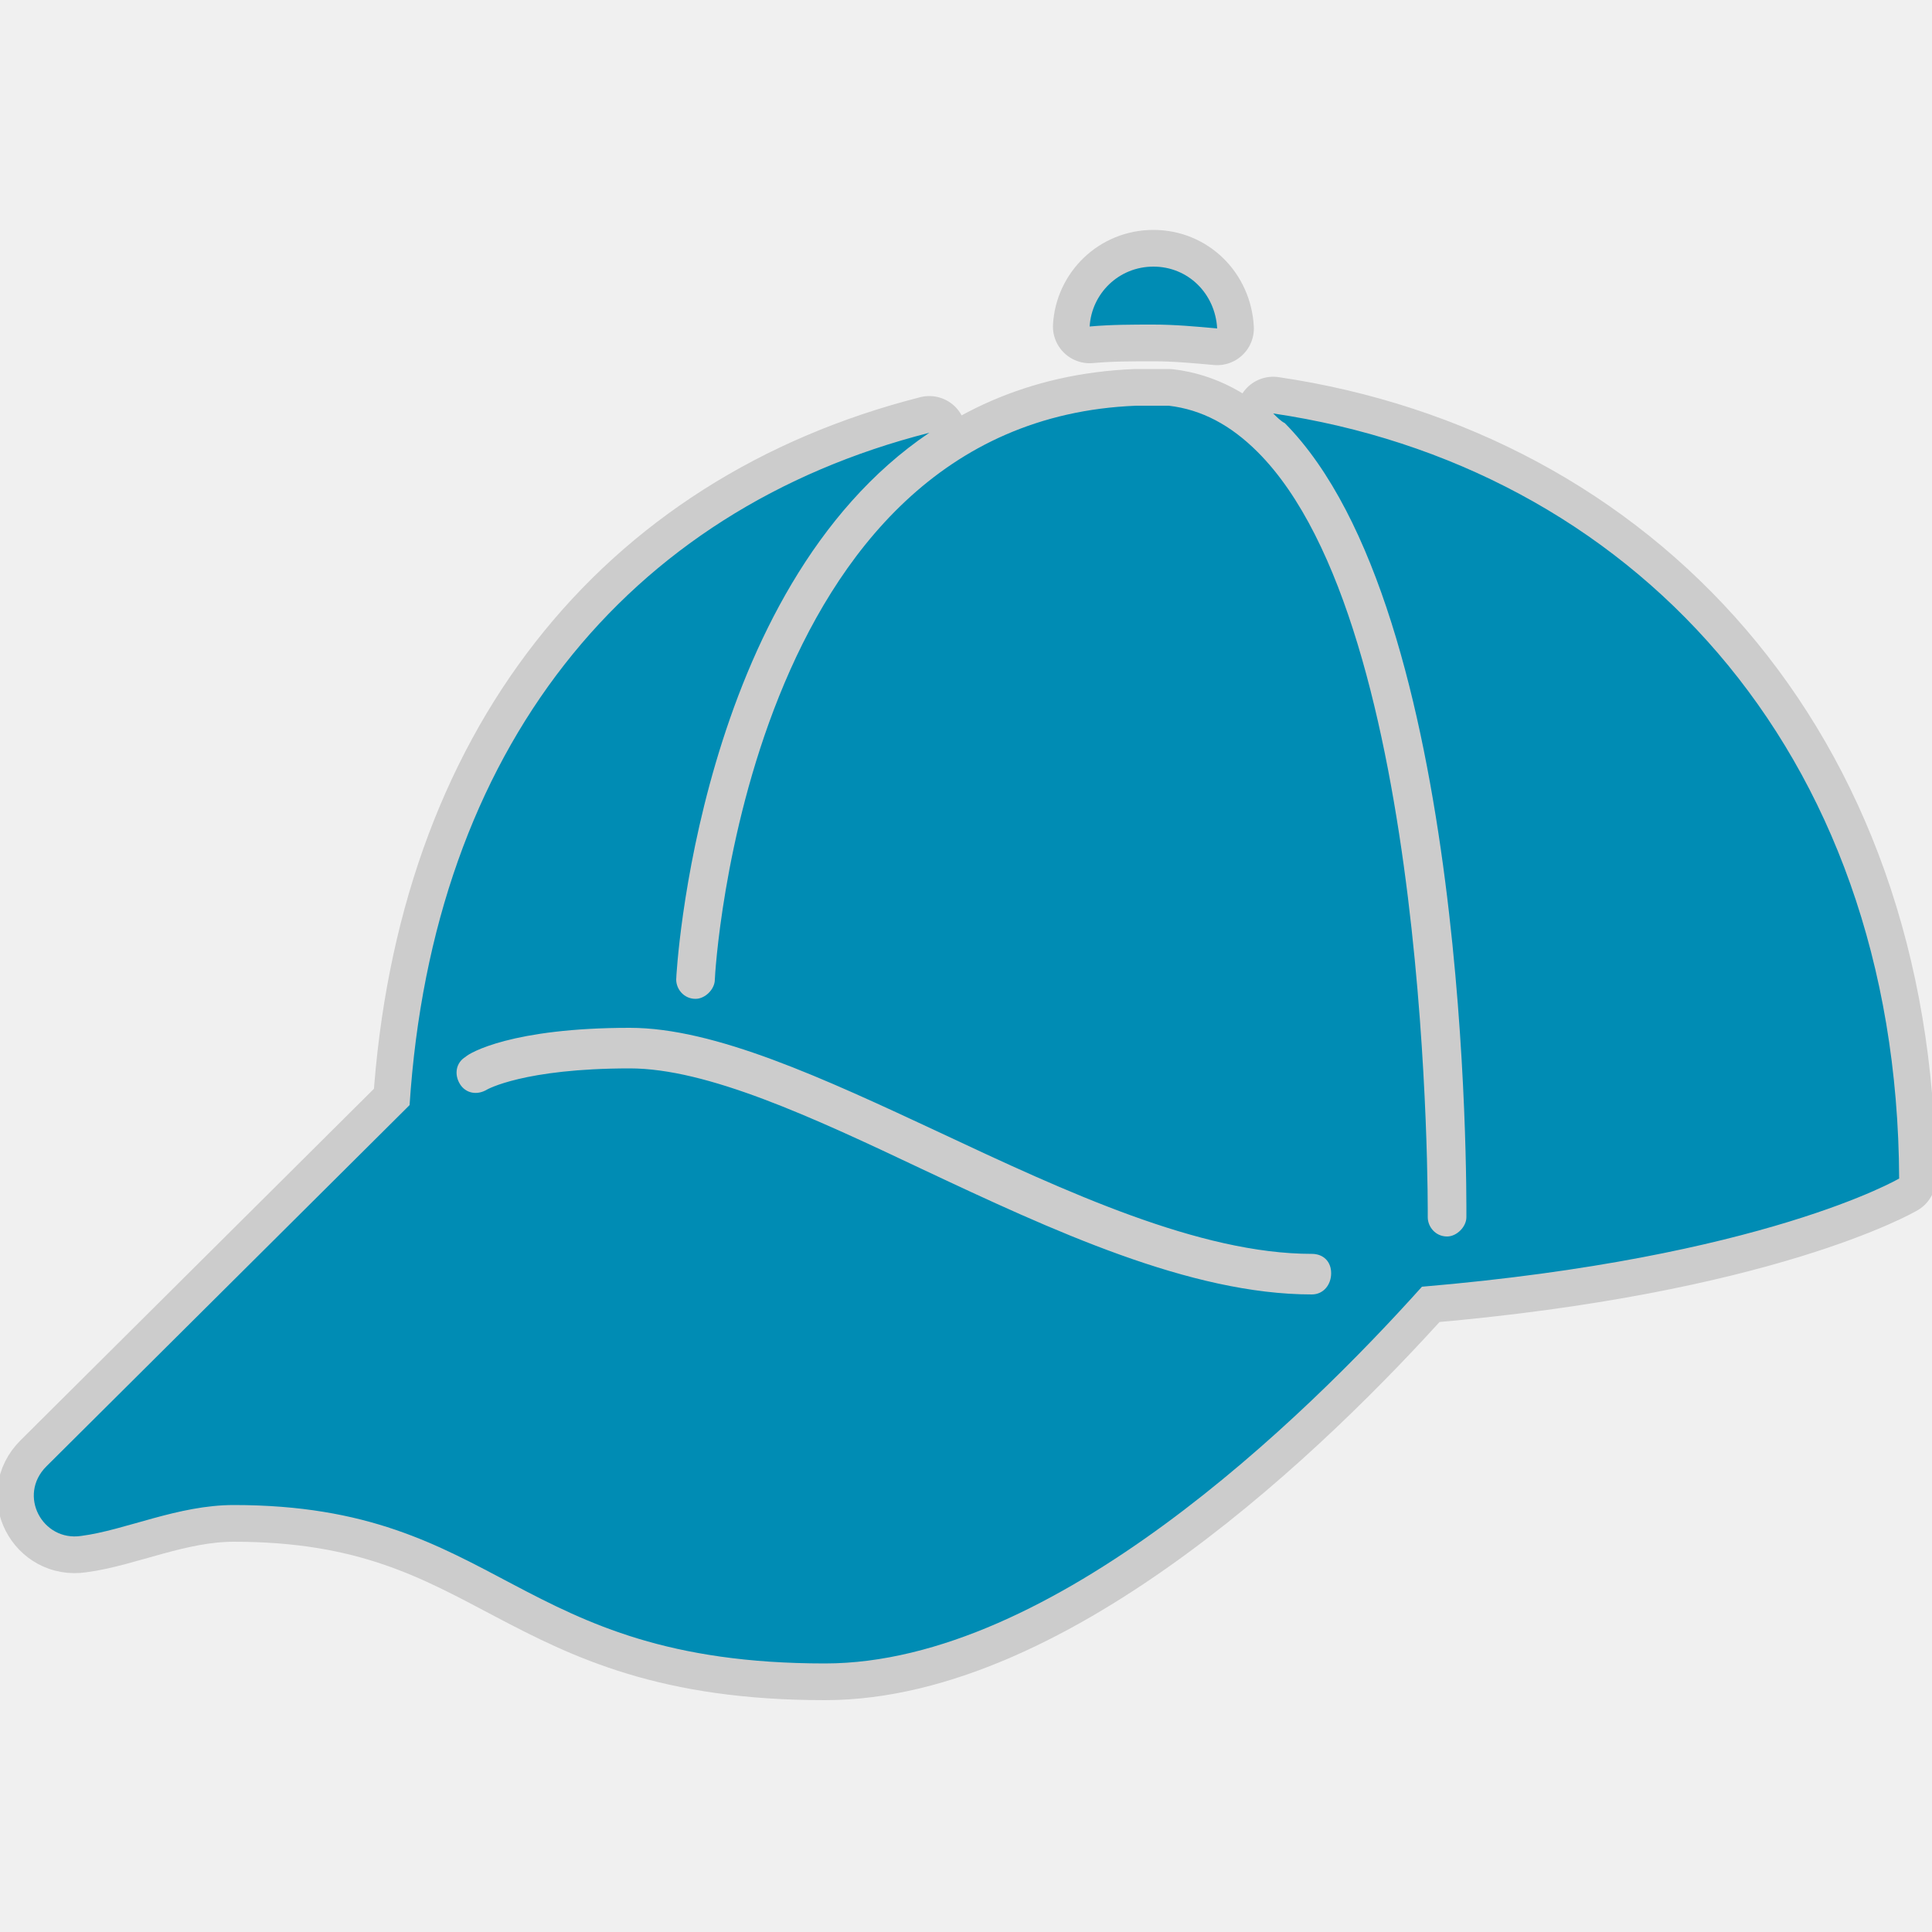
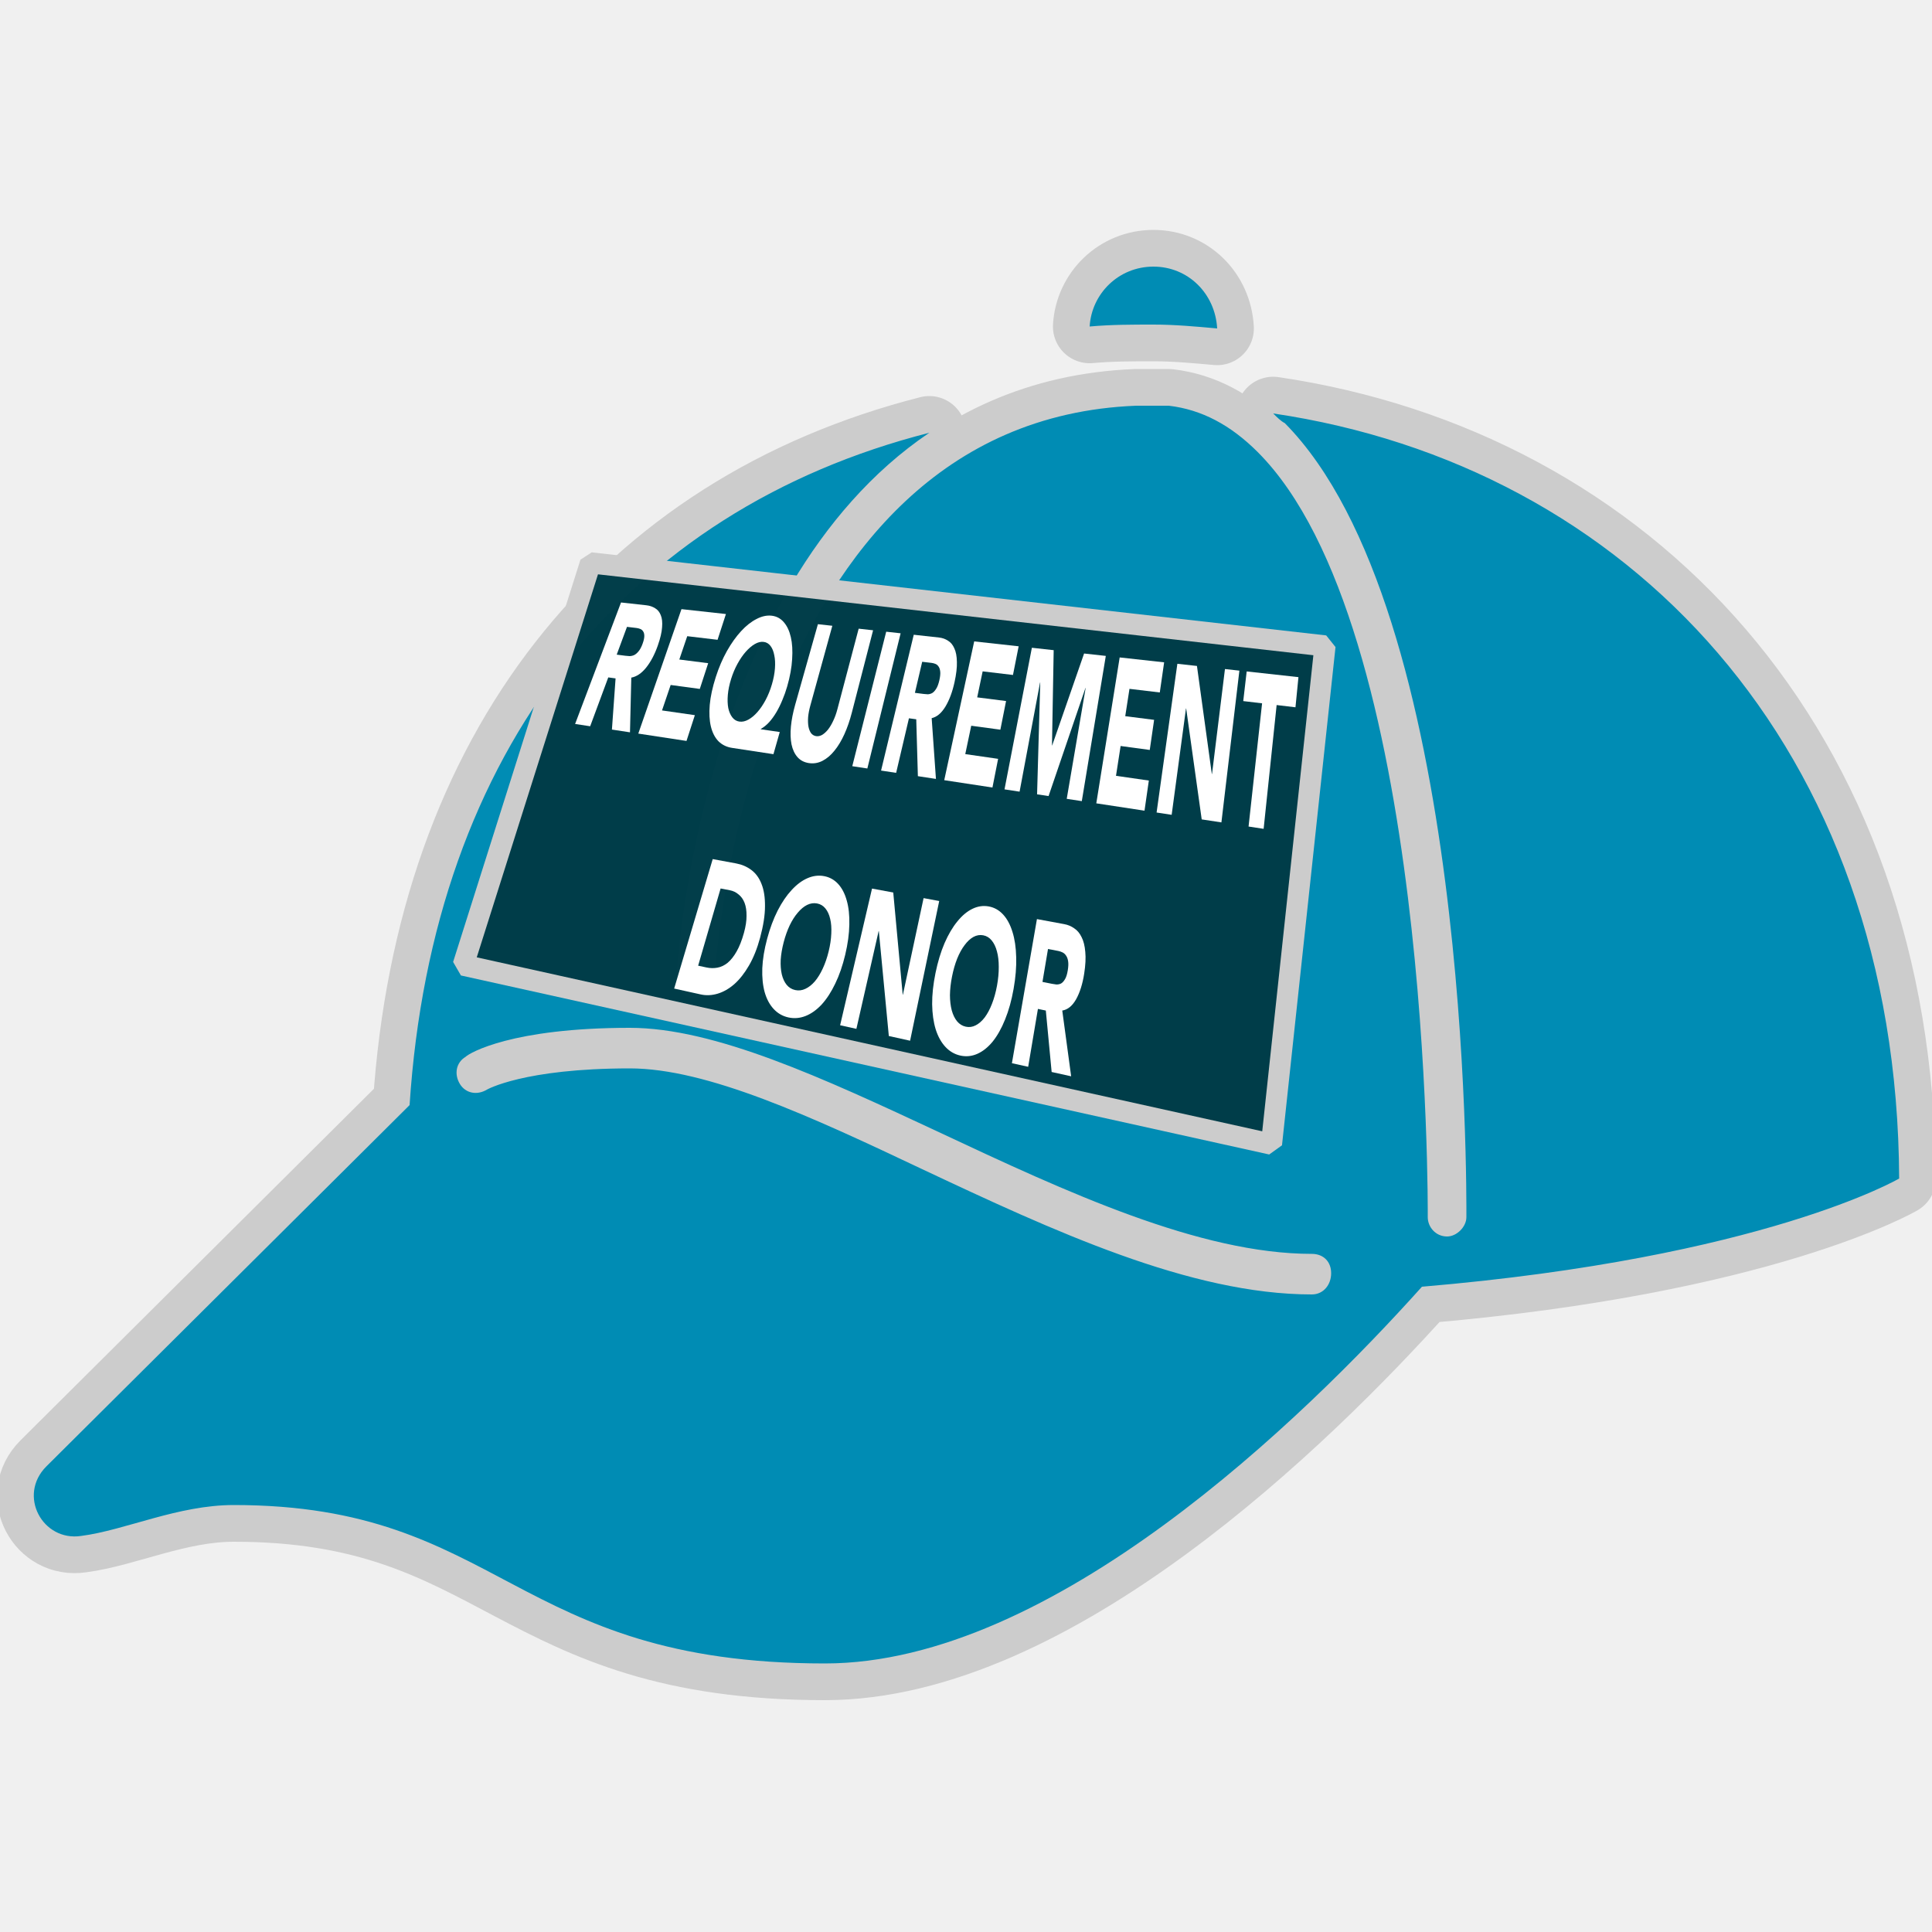
- <svg xmlns="http://www.w3.org/2000/svg" fill="#008cb4" height="256px" width="256px" version="1.1" id="Layer_1" viewBox="0 0 100 100" enable-background="new 0 0 100 100" xml:space="preserve" transform="matrix(1, 0, 0, 1, 0, 0)">
+ <svg xmlns="http://www.w3.org/2000/svg" transform="matrix(1, 0, 0, 1, 0, 0)" xml:space="preserve" enable-background="new 0 0 100 100" viewBox="0 0 100 100" id="Layer_1" version="1.1" width="256px" height="256px" fill="#008cb4">
+   <defs id="defs33368">
+     <rect x="72.678" y="100.881" width="91.227" height="63.443" id="rect33424" />
+   </defs>
  <g id="SVGRepo_bgCarrier" stroke-width="0" />
  <g id="SVGRepo_tracerCarrier" stroke-linecap="round" stroke-linejoin="round" stroke="#CCCCCC" stroke-width="3.8">
-     <path d="M65.9,21.4c0.2,0.2,0.4,0.4,0.6,0.5c9.6,9.7,9.4,39.8,9.4,41.1c0,0.5-0.5,1-1,1h0c-0.6,0-1-0.5-1-1c0-0.3,0.2-30.6-8.8-39.6 c-1.4-1.4-2.9-2.2-4.6-2.4c-0.3,0-0.5,0-0.8,0c-0.3,0-0.6,0-0.9,0C38.6,21.8,37,50.4,37,50.7c0,0.5-0.5,1-1,1c0,0,0,0,0,0 c-0.6,0-1-0.5-1-1c0-0.3,1.1-20.2,13.1-28.3c-15.7,4-25.7,16.4-26.9,34.8L2.4,75.9c-1.5,1.5-0.2,3.9,1.8,3.6c2.3-0.3,5-1.6,7.9-1.6 c13.9,0,14.4,8.2,30.6,8.2c11.8,0,24.8-12.7,30.9-19.5c17.7-1.5,24.7-5.6,24.7-5.6C98.2,38.6,84.2,24.1,65.9,21.4z M67.9,67 c-6.3,0-13.4-3.3-20.2-6.5c-5.7-2.7-11.1-5.2-15.1-5.2c-5.5,0-7.4,1.1-7.4,1.1c-0.5,0.3-1.1,0.2-1.4-0.3c-0.3-0.5-0.2-1.1,0.3-1.4 c0.2-0.2,2.4-1.5,8.5-1.5c4.4,0,10,2.6,16,5.4c6.6,3.1,13.5,6.3,19.3,6.3c0.6,0,1,0.4,1,1S68.5,67,67.9,67z M63,17 c-0.1-1.8-1.5-3.2-3.3-3.2c-1.8,0-3.2,1.4-3.3,3.1c1.1-0.1,2.2-0.1,3.3-0.1C60.8,16.8,61.9,16.9,63,17z" />
+     <path d="M65.9,21.4c0.2,0.2,0.4,0.4,0.6,0.5c9.6,9.7,9.4,39.8,9.4,41.1c0,0.5-0.5,1-1,1h0c-0.6,0-1-0.5-1-1c0-0.3,0.2-30.6-8.8-39.6 c-1.4-1.4-2.9-2.2-4.6-2.4c-0.3,0-0.5,0-0.8,0c-0.3,0-0.6,0-0.9,0C38.6,21.8,37,50.4,37,50.7c0,0.5-0.5,1-1,1c0,0,0,0,0,0 c-0.6,0-1-0.5-1-1c0-0.3,1.1-20.2,13.1-28.3c-15.7,4-25.7,16.4-26.9,34.8L2.4,75.9c-1.5,1.5-0.2,3.9,1.8,3.6c2.3-0.3,5-1.6,7.9-1.6 c13.9,0,14.4,8.2,30.6,8.2c11.8,0,24.8-12.7,30.9-19.5c17.7-1.5,24.7-5.6,24.7-5.6C98.2,38.6,84.2,24.1,65.9,21.4z M67.9,67 c-6.3,0-13.4-3.3-20.2-6.5c-5.7-2.7-11.1-5.2-15.1-5.2c-5.5,0-7.4,1.1-7.4,1.1c-0.5,0.3-1.1,0.2-1.4-0.3c-0.3-0.5-0.2-1.1,0.3-1.4 c0.2-0.2,2.4-1.5,8.5-1.5c4.4,0,10,2.6,16,5.4c6.6,3.1,13.5,6.3,19.3,6.3c0.6,0,1,0.4,1,1S68.5,67,67.9,67z M63,17 c-0.1-1.8-1.5-3.2-3.3-3.2c-1.8,0-3.2,1.4-3.3,3.1c1.1-0.1,2.2-0.1,3.3-0.1C60.8,16.8,61.9,16.9,63,17z" id="path33359" />
  </g>
  <g id="SVGRepo_iconCarrier">
-     <path d="M65.9,21.4c0.2,0.2,0.4,0.4,0.6,0.5c9.6,9.7,9.4,39.8,9.4,41.1c0,0.5-0.5,1-1,1h0c-0.6,0-1-0.5-1-1c0-0.3,0.2-30.6-8.8-39.6 c-1.4-1.4-2.9-2.2-4.6-2.4c-0.3,0-0.5,0-0.8,0c-0.3,0-0.6,0-0.9,0C38.6,21.8,37,50.4,37,50.7c0,0.5-0.5,1-1,1c0,0,0,0,0,0 c-0.6,0-1-0.5-1-1c0-0.3,1.1-20.2,13.1-28.3c-15.7,4-25.7,16.4-26.9,34.8L2.4,75.9c-1.5,1.5-0.2,3.9,1.8,3.6c2.3-0.3,5-1.6,7.9-1.6 c13.9,0,14.4,8.2,30.6,8.2c11.8,0,24.8-12.7,30.9-19.5c17.7-1.5,24.7-5.6,24.7-5.6C98.2,38.6,84.2,24.1,65.9,21.4z M67.9,67 c-6.3,0-13.4-3.3-20.2-6.5c-5.7-2.7-11.1-5.2-15.1-5.2c-5.5,0-7.4,1.1-7.4,1.1c-0.5,0.3-1.1,0.2-1.4-0.3c-0.3-0.5-0.2-1.1,0.3-1.4 c0.2-0.2,2.4-1.5,8.5-1.5c4.4,0,10,2.6,16,5.4c6.6,3.1,13.5,6.3,19.3,6.3c0.6,0,1,0.4,1,1S68.5,67,67.9,67z M63,17 c-0.1-1.8-1.5-3.2-3.3-3.2c-1.8,0-3.2,1.4-3.3,3.1c1.1-0.1,2.2-0.1,3.3-0.1C60.8,16.8,61.9,16.9,63,17z" />
+     <path d="M65.9,21.4c0.2,0.2,0.4,0.4,0.6,0.5c9.6,9.7,9.4,39.8,9.4,41.1c0,0.5-0.5,1-1,1h0c-0.6,0-1-0.5-1-1c0-0.3,0.2-30.6-8.8-39.6 c-1.4-1.4-2.9-2.2-4.6-2.4c-0.3,0-0.5,0-0.8,0c-0.3,0-0.6,0-0.9,0C38.6,21.8,37,50.4,37,50.7c0,0.5-0.5,1-1,1c0,0,0,0,0,0 c-0.6,0-1-0.5-1-1c0-0.3,1.1-20.2,13.1-28.3c-15.7,4-25.7,16.4-26.9,34.8L2.4,75.9c-1.5,1.5-0.2,3.9,1.8,3.6c2.3-0.3,5-1.6,7.9-1.6 c13.9,0,14.4,8.2,30.6,8.2c11.8,0,24.8-12.7,30.9-19.5c17.7-1.5,24.7-5.6,24.7-5.6C98.2,38.6,84.2,24.1,65.9,21.4z M67.9,67 c-6.3,0-13.4-3.3-20.2-6.5c-5.7-2.7-11.1-5.2-15.1-5.2c-5.5,0-7.4,1.1-7.4,1.1c-0.5,0.3-1.1,0.2-1.4-0.3c-0.3-0.5-0.2-1.1,0.3-1.4 c0.2-0.2,2.4-1.5,8.5-1.5c4.4,0,10,2.6,16,5.4c6.6,3.1,13.5,6.3,19.3,6.3c0.6,0,1,0.4,1,1S68.5,67,67.9,67z M63,17 c-0.1-1.8-1.5-3.2-3.3-3.2c-1.8,0-3.2,1.4-3.3,3.1c1.1-0.1,2.2-0.1,3.3-0.1C60.8,16.8,61.9,16.9,63,17z" id="path33362" />
+   </g>
+   <path style="opacity:1;fill:#003d49;fill-opacity:0.992;stroke:#cccccc;stroke-width:1.094;stroke-linejoin:bevel;stroke-dasharray:none;stroke-opacity:1" id="rect53874" width="47.282" height="27.605" x="18.244" y="29.611" d="M 30.566,29.133 68.582,33.432 65.812,59.222 23.975,49.956 Z" />
+   <g aria-label="REQUIREMENT DONOR" transform="matrix(0.390625,0,0,0.390625,-2.613916,-2.664904)" id="text33422" style="white-space:pre;shape-inside:url(#rect33424);fill:#ffffff">
+     <path d="m 88.98,86.654 3.356,0.37 c 0.441,0.049 0.827,0.179 1.158,0.391 0.345,0.198 0.596,0.507 0.754,0.925 0.172,0.405 0.229,0.941 0.172,1.61 -0.043,0.655 -0.232,1.462 -0.57,2.421 -0.408,1.16 -0.919,2.129 -1.534,2.905 -0.61,0.76 -1.268,1.205 -1.974,1.335 l -0.174,7.248 -2.394,-0.365 0.485,-6.78 -0.969,-0.132 -2.397,6.473 -1.997,-0.304 z m -0.571,6.912 1.148,0.147 c 0.175,0.022 0.36,0.038 0.557,0.047 0.211,-0.005 0.415,-0.051 0.611,-0.139 0.202,-0.103 0.398,-0.271 0.586,-0.504 0.196,-0.232 0.375,-0.571 0.535,-1.017 0.149,-0.415 0.223,-0.751 0.22,-1.008 -0.002,-0.257 -0.051,-0.455 -0.147,-0.594 -0.09,-0.155 -0.217,-0.266 -0.382,-0.333 -0.164,-0.067 -0.333,-0.111 -0.506,-0.132 l -1.26,-0.149 z" style="font-weight:bold;font-family:Avenir;-inkscape-font-specification:'Avenir Bold';text-align:center;text-anchor:middle;fill:#ffffff" id="path53785" />
+     <path d="m 96.99,87.536 5.891,0.649 -1.109,3.413 -4.017,-0.478 -1.051,3.092 3.826,0.486 -1.111,3.411 -3.861,-0.524 -1.146,3.373 4.352,0.627 -1.107,3.415 -6.388,-0.973 z" style="font-weight:bold;font-family:Avenir;-inkscape-font-specification:'Avenir Bold';text-align:center;text-anchor:middle;fill:#ffffff" id="path53787" />
+     <path d="m 109.177,106.755 -5.492,-0.836 c -0.708,-0.108 -1.306,-0.4 -1.793,-0.876 -0.472,-0.489 -0.807,-1.14 -1.004,-1.953 -0.196,-0.811 -0.246,-1.766 -0.152,-2.864 0.096,-1.097 0.363,-2.327 0.8,-3.691 0.407,-1.269 0.9,-2.419 1.48,-3.453 0.587,-1.034 1.211,-1.909 1.871,-2.624 0.659,-0.717 1.335,-1.252 2.028,-1.604 0.697,-0.37 1.367,-0.52 2.012,-0.45 0.644,0.07 1.183,0.354 1.616,0.852 0.435,0.499 0.747,1.162 0.937,1.988 0.192,0.828 0.25,1.801 0.174,2.92 -0.062,1.105 -0.28,2.309 -0.655,3.612 -0.178,0.619 -0.389,1.216 -0.634,1.792 -0.236,0.577 -0.501,1.116 -0.794,1.617 -0.294,0.5 -0.616,0.946 -0.967,1.336 -0.347,0.373 -0.71,0.667 -1.091,0.883 l -0.014,0.049 2.516,0.366 z m -5.612,-9.954 c -0.23,0.734 -0.374,1.429 -0.431,2.087 -0.057,0.658 -0.037,1.244 0.058,1.757 0.109,0.499 0.286,0.909 0.532,1.228 0.246,0.32 0.559,0.507 0.94,0.562 0.381,0.055 0.777,-0.031 1.189,-0.258 0.412,-0.227 0.809,-0.558 1.193,-0.992 0.397,-0.45 0.762,-0.988 1.096,-1.616 0.334,-0.628 0.61,-1.315 0.83,-2.06 0.22,-0.745 0.354,-1.45 0.404,-2.116 0.05,-0.665 0.021,-1.247 -0.088,-1.746 -0.095,-0.514 -0.262,-0.927 -0.502,-1.239 -0.239,-0.312 -0.543,-0.49 -0.914,-0.533 -0.37,-0.044 -0.758,0.052 -1.163,0.286 -0.405,0.234 -0.806,0.576 -1.203,1.026 -0.384,0.434 -0.746,0.962 -1.087,1.582 -0.341,0.62 -0.626,1.297 -0.856,2.031 z" style="font-weight:bold;font-family:Avenir;-inkscape-font-specification:'Avenir Bold';text-align:center;text-anchor:middle;fill:#ffffff" id="path53789" />
+     <path d="m 119.569,101.231 c -0.271,1.052 -0.601,2.009 -0.99,2.871 -0.39,0.861 -0.83,1.593 -1.322,2.195 -0.485,0.602 -1.014,1.05 -1.588,1.343 -0.575,0.292 -1.175,0.39 -1.798,0.294 -0.632,-0.097 -1.138,-0.363 -1.516,-0.798 -0.378,-0.434 -0.639,-0.996 -0.784,-1.684 -0.135,-0.686 -0.161,-1.474 -0.078,-2.365 0.084,-0.89 0.272,-1.851 0.563,-2.881 l 3.013,-10.676 1.911,0.211 -2.919,10.585 c -0.15,0.543 -0.246,1.05 -0.289,1.523 -0.034,0.474 -0.018,0.895 0.047,1.264 0.07,0.352 0.188,0.644 0.354,0.873 0.179,0.215 0.4,0.341 0.663,0.379 0.263,0.038 0.528,-0.018 0.797,-0.168 0.273,-0.167 0.534,-0.405 0.783,-0.714 0.253,-0.326 0.483,-0.715 0.69,-1.168 0.216,-0.452 0.396,-0.952 0.54,-1.5 l 2.824,-10.689 1.911,0.211 z" style="font-weight:bold;font-family:Avenir;-inkscape-font-specification:'Avenir Bold';text-align:center;text-anchor:middle;fill:#ffffff" id="path53791" />
+     <path d="m 124.118,90.526 1.911,0.211 -4.409,17.913 -1.997,-0.304 z" style="font-weight:bold;font-family:Avenir;-inkscape-font-specification:'Avenir Bold';text-align:center;text-anchor:middle;fill:#ffffff" id="path53793" />
+     <path d="m 127.768,90.929 3.356,0.37 c 0.441,0.049 0.836,0.189 1.185,0.421 0.362,0.216 0.642,0.556 0.84,1.019 0.211,0.448 0.323,1.043 0.336,1.787 0.025,0.728 -0.08,1.628 -0.315,2.697 -0.285,1.294 -0.69,2.377 -1.217,3.248 -0.525,0.853 -1.128,1.357 -1.81,1.512 l 0.566,8.05 -2.394,-0.364 -0.215,-7.538 -0.969,-0.132 -1.696,7.231 -1.997,-0.304 z m 0.154,7.697 1.148,0.147 c 0.175,0.022 0.36,0.037 0.555,0.045 0.207,-0.009 0.404,-0.063 0.589,-0.163 0.189,-0.117 0.365,-0.306 0.526,-0.568 0.17,-0.261 0.311,-0.64 0.424,-1.138 0.105,-0.463 0.143,-0.838 0.114,-1.123 -0.029,-0.285 -0.097,-0.505 -0.206,-0.659 -0.105,-0.171 -0.242,-0.293 -0.412,-0.366 -0.169,-0.073 -0.341,-0.119 -0.513,-0.14 l -1.26,-0.149 z" style="font-weight:bold;font-family:Avenir;-inkscape-font-specification:'Avenir Bold';text-align:center;text-anchor:middle;fill:#ffffff" id="path53795" />
+     <path d="m 135.778,91.811 5.891,0.649 -0.753,3.799 -4.017,-0.478 -0.724,3.446 3.826,0.486 -0.755,3.797 -3.861,-0.524 -0.79,3.759 4.352,0.627 -0.751,3.801 -6.388,-0.973 z" style="font-weight:bold;font-family:Avenir;-inkscape-font-specification:'Avenir Bold';text-align:center;text-anchor:middle;fill:#ffffff" id="path53797" />
+     <path d="m 143.42,92.654 2.89,0.319 -0.224,12.62 0.025,0.003 4.228,-12.18 2.878,0.317 -3.181,19.243 -1.997,-0.304 2.506,-14.687 -0.025,-0.003 -4.887,14.323 -1.523,-0.232 0.42,-14.812 -0.025,-0.003 -2.713,14.463 -1.997,-0.304 z" style="font-weight:bold;font-family:Avenir;-inkscape-font-specification:'Avenir Bold';text-align:center;text-anchor:middle;fill:#ffffff" id="path53799" />
+     <path d="m 155.055,93.936 5.891,0.649 -0.576,3.991 -4.017,-0.478 -0.561,3.622 3.826,0.486 -0.578,3.989 -3.861,-0.524 -0.612,3.951 4.352,0.627 -0.574,3.993 -6.388,-0.973 z" style="font-weight:bold;font-family:Avenir;-inkscape-font-specification:'Avenir Bold';text-align:center;text-anchor:middle;fill:#ffffff" id="path53801" />
+     <path d="m 162.698,94.778 2.596,0.286 1.971,14.315 0.025,0.004 1.715,-13.909 1.911,0.211 -2.381,20.109 -2.611,-0.398 -2.058,-14.699 -0.025,-0.003 -1.898,14.095 -1.997,-0.304 z" style="font-weight:bold;font-family:Avenir;-inkscape-font-specification:'Avenir Bold';text-align:center;text-anchor:middle;fill:#ffffff" id="path53803" />
+     <path d="m 173.924,100.016 -2.496,-0.296 0.456,-3.929 6.859,0.756 -0.395,3.994 -2.496,-0.296 -1.722,16.401 -1.997,-0.304 z" style="font-weight:bold;font-family:Avenir;-inkscape-font-specification:'Avenir Bold';text-align:center;text-anchor:middle;fill:#ffffff" id="path53805" />
+     <path d="m 101.13,120.657 3.105,0.574 c 0.752,0.139 1.42,0.426 2.005,0.862 0.595,0.439 1.047,1.059 1.358,1.861 0.317,0.788 0.47,1.771 0.459,2.95 -2.4e-4,1.182 -0.217,2.576 -0.65,4.178 -0.384,1.421 -0.874,2.645 -1.47,3.672 -0.584,1.01 -1.229,1.832 -1.937,2.464 -0.704,0.614 -1.441,1.036 -2.208,1.268 -0.769,0.231 -1.518,0.265 -2.246,0.104 l -3.524,-0.779 z m -1.931,14.123 1.11,0.238 c 0.493,0.106 0.976,0.114 1.447,0.024 0.48,-0.088 0.933,-0.304 1.358,-0.648 0.429,-0.361 0.823,-0.86 1.183,-1.497 0.373,-0.652 0.696,-1.471 0.969,-2.457 0.237,-0.854 0.352,-1.612 0.345,-2.272 0.008,-0.674 -0.079,-1.245 -0.26,-1.712 -0.18,-0.467 -0.443,-0.838 -0.79,-1.111 -0.332,-0.288 -0.717,-0.474 -1.154,-0.558 l -1.231,-0.237 z" style="font-weight:bold;font-family:Avenir;-inkscape-font-specification:'Avenir Bold';text-align:center;text-anchor:middle;fill:#ffffff" id="path53807" />
+     <path d="m 108.341,131.221 c 0.377,-1.408 0.844,-2.658 1.4,-3.752 0.564,-1.094 1.178,-1.996 1.842,-2.707 0.667,-0.73 1.366,-1.254 2.099,-1.572 0.731,-0.32 1.463,-0.413 2.196,-0.278 0.733,0.135 1.355,0.478 1.866,1.031 0.512,0.554 0.894,1.288 1.146,2.203 0.258,0.899 0.372,1.959 0.342,3.179 -0.019,1.223 -0.2,2.557 -0.543,4.001 -0.343,1.444 -0.786,2.725 -1.329,3.841 -0.535,1.117 -1.137,2.04 -1.804,2.769 -0.665,0.71 -1.374,1.214 -2.126,1.511 -0.753,0.296 -1.513,0.358 -2.279,0.188 -0.766,-0.17 -1.415,-0.544 -1.948,-1.121 -0.532,-0.575 -0.927,-1.313 -1.186,-2.214 -0.252,-0.915 -0.358,-1.972 -0.318,-3.173 0.051,-1.197 0.265,-2.499 0.642,-3.906 z m 2.194,0.446 c -0.217,0.833 -0.35,1.613 -0.396,2.34 -0.033,0.714 0.016,1.357 0.146,1.93 0.135,0.557 0.349,1.016 0.641,1.379 0.302,0.365 0.682,0.596 1.14,0.695 0.457,0.098 0.905,0.044 1.342,-0.164 0.446,-0.206 0.863,-0.534 1.252,-0.984 0.393,-0.467 0.742,-1.033 1.048,-1.697 0.318,-0.679 0.581,-1.442 0.787,-2.287 0.202,-0.828 0.317,-1.611 0.347,-2.35 0.039,-0.736 -0.009,-1.382 -0.144,-1.939 -0.13,-0.573 -0.343,-1.038 -0.638,-1.395 -0.285,-0.354 -0.651,-0.574 -1.096,-0.66 -0.446,-0.085 -0.887,-0.021 -1.326,0.193 -0.43,0.215 -0.841,0.557 -1.234,1.024 -0.389,0.45 -0.747,1.01 -1.073,1.682 -0.317,0.673 -0.583,1.417 -0.796,2.233 z" style="font-weight:bold;font-family:Avenir;-inkscape-font-specification:'Avenir Bold';text-align:center;text-anchor:middle;fill:#ffffff" id="path53809" />
+     <path d="m 122.239,124.563 2.813,0.52 1.253,13.537 0.027,0.006 2.74,-12.798 2.07,0.383 -3.857,18.511 -2.819,-0.623 -1.323,-13.902 -0.027,-0.005 -2.948,12.957 -2.156,-0.476 z" style="font-weight:bold;font-family:Avenir;-inkscape-font-specification:'Avenir Bold';text-align:center;text-anchor:middle;fill:#ffffff" id="path53811" />
+     <path d="m 130.649,135.758 c 0.304,-1.487 0.705,-2.809 1.202,-3.967 0.505,-1.158 1.069,-2.115 1.692,-2.87 0.625,-0.775 1.292,-1.334 2.002,-1.677 0.709,-0.344 1.429,-0.449 2.163,-0.314 0.733,0.135 1.366,0.49 1.899,1.067 0.534,0.578 0.948,1.347 1.242,2.307 0.299,0.944 0.463,2.058 0.493,3.342 0.04,1.287 -0.075,2.693 -0.345,4.216 -0.27,1.523 -0.647,2.876 -1.13,4.056 -0.476,1.181 -1.027,2.159 -1.652,2.933 -0.624,0.755 -1.301,1.293 -2.031,1.614 -0.731,0.32 -1.48,0.394 -2.245,0.224 -0.766,-0.17 -1.427,-0.556 -1.982,-1.157 -0.554,-0.6 -0.981,-1.372 -1.281,-2.317 -0.294,-0.961 -0.451,-2.073 -0.47,-3.337 -0.009,-1.261 0.14,-2.634 0.444,-4.121 z m 2.194,0.446 c -0.175,0.879 -0.267,1.702 -0.278,2.469 0.003,0.752 0.082,1.428 0.239,2.03 0.161,0.585 0.395,1.066 0.702,1.444 0.317,0.381 0.704,0.62 1.161,0.718 0.457,0.098 0.898,0.036 1.32,-0.188 0.431,-0.222 0.828,-0.572 1.192,-1.049 0.366,-0.496 0.684,-1.095 0.955,-1.797 0.282,-0.719 0.505,-1.524 0.668,-2.415 0.16,-0.874 0.236,-1.699 0.23,-2.477 0.003,-0.775 -0.076,-1.455 -0.237,-2.04 -0.157,-0.602 -0.39,-1.089 -0.699,-1.462 -0.3,-0.37 -0.672,-0.598 -1.118,-0.683 -0.446,-0.085 -0.88,-0.013 -1.304,0.217 -0.415,0.231 -0.806,0.595 -1.172,1.091 -0.364,0.478 -0.69,1.071 -0.98,1.782 -0.281,0.712 -0.508,1.498 -0.679,2.36 z" style="font-weight:bold;font-family:Avenir;-inkscape-font-specification:'Avenir Bold';text-align:center;text-anchor:middle;fill:#ffffff" id="path53813" />
+     <path d="m 144.091,128.606 3.635,0.673 c 0.478,0.088 0.913,0.272 1.305,0.551 0.405,0.263 0.73,0.652 0.977,1.167 0.259,0.5 0.422,1.151 0.489,1.954 0.079,0.787 0.031,1.748 -0.145,2.881 -0.213,1.371 -0.571,2.506 -1.073,3.404 -0.501,0.878 -1.112,1.374 -1.832,1.489 l 1.178,8.712 -2.585,-0.571 -0.771,-8.141 -1.047,-0.217 -1.291,7.67 -2.156,-0.476 z m 0.733,8.324 1.242,0.249 c 0.189,0.038 0.388,0.068 0.598,0.092 0.222,0.007 0.429,-0.036 0.62,-0.129 0.194,-0.111 0.369,-0.302 0.524,-0.571 0.164,-0.268 0.288,-0.666 0.373,-1.193 0.079,-0.491 0.093,-0.892 0.041,-1.202 -0.051,-0.31 -0.141,-0.552 -0.269,-0.727 -0.125,-0.193 -0.281,-0.335 -0.469,-0.427 -0.187,-0.092 -0.374,-0.156 -0.562,-0.192 l -1.364,-0.262 z" style="font-weight:bold;font-family:Avenir;-inkscape-font-specification:'Avenir Bold';text-align:center;text-anchor:middle;fill:#ffffff" id="path53815" />
  </g>
</svg>
